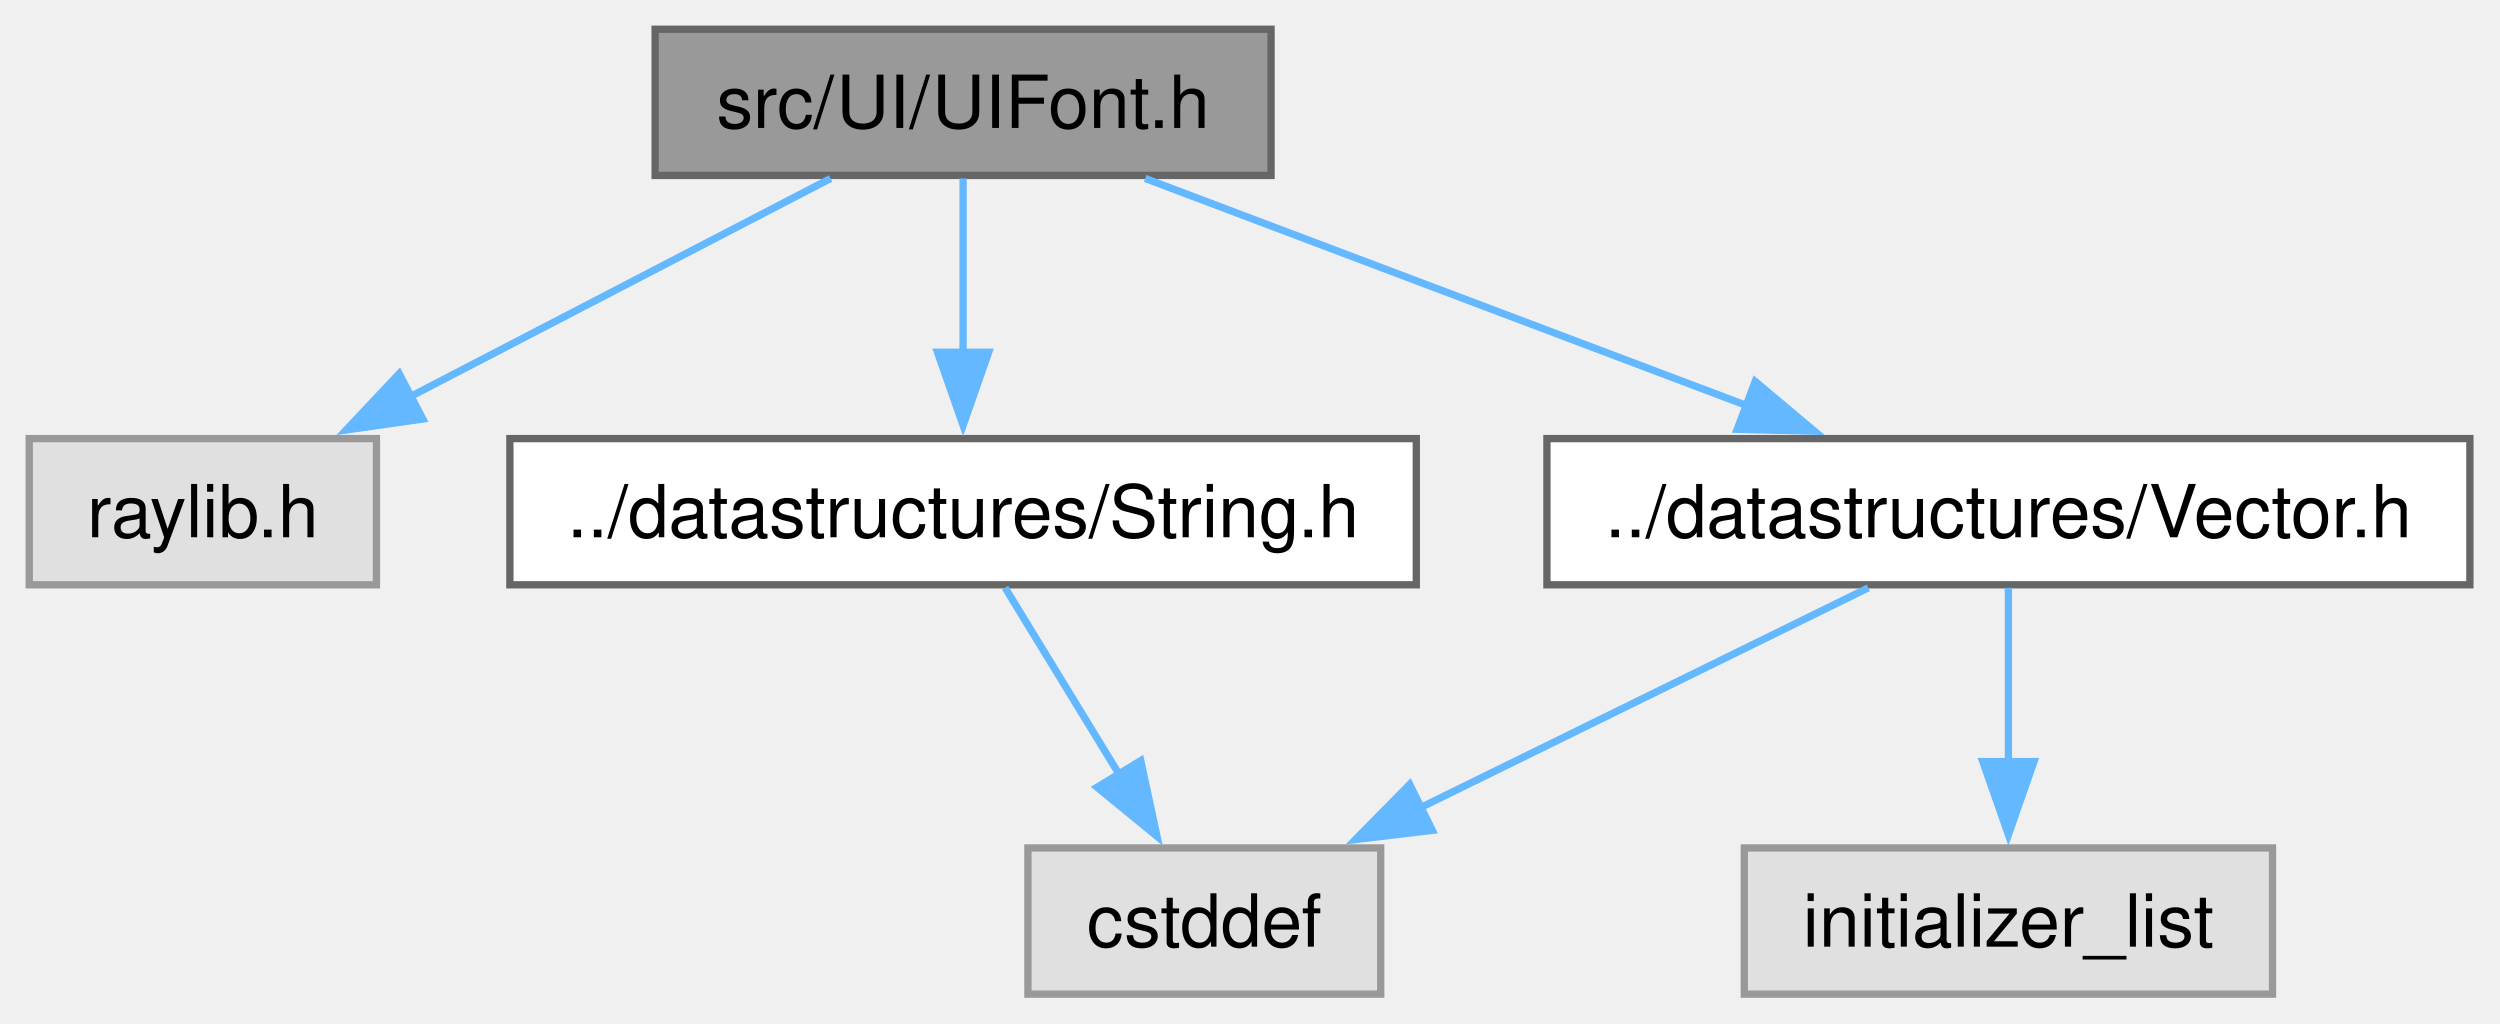
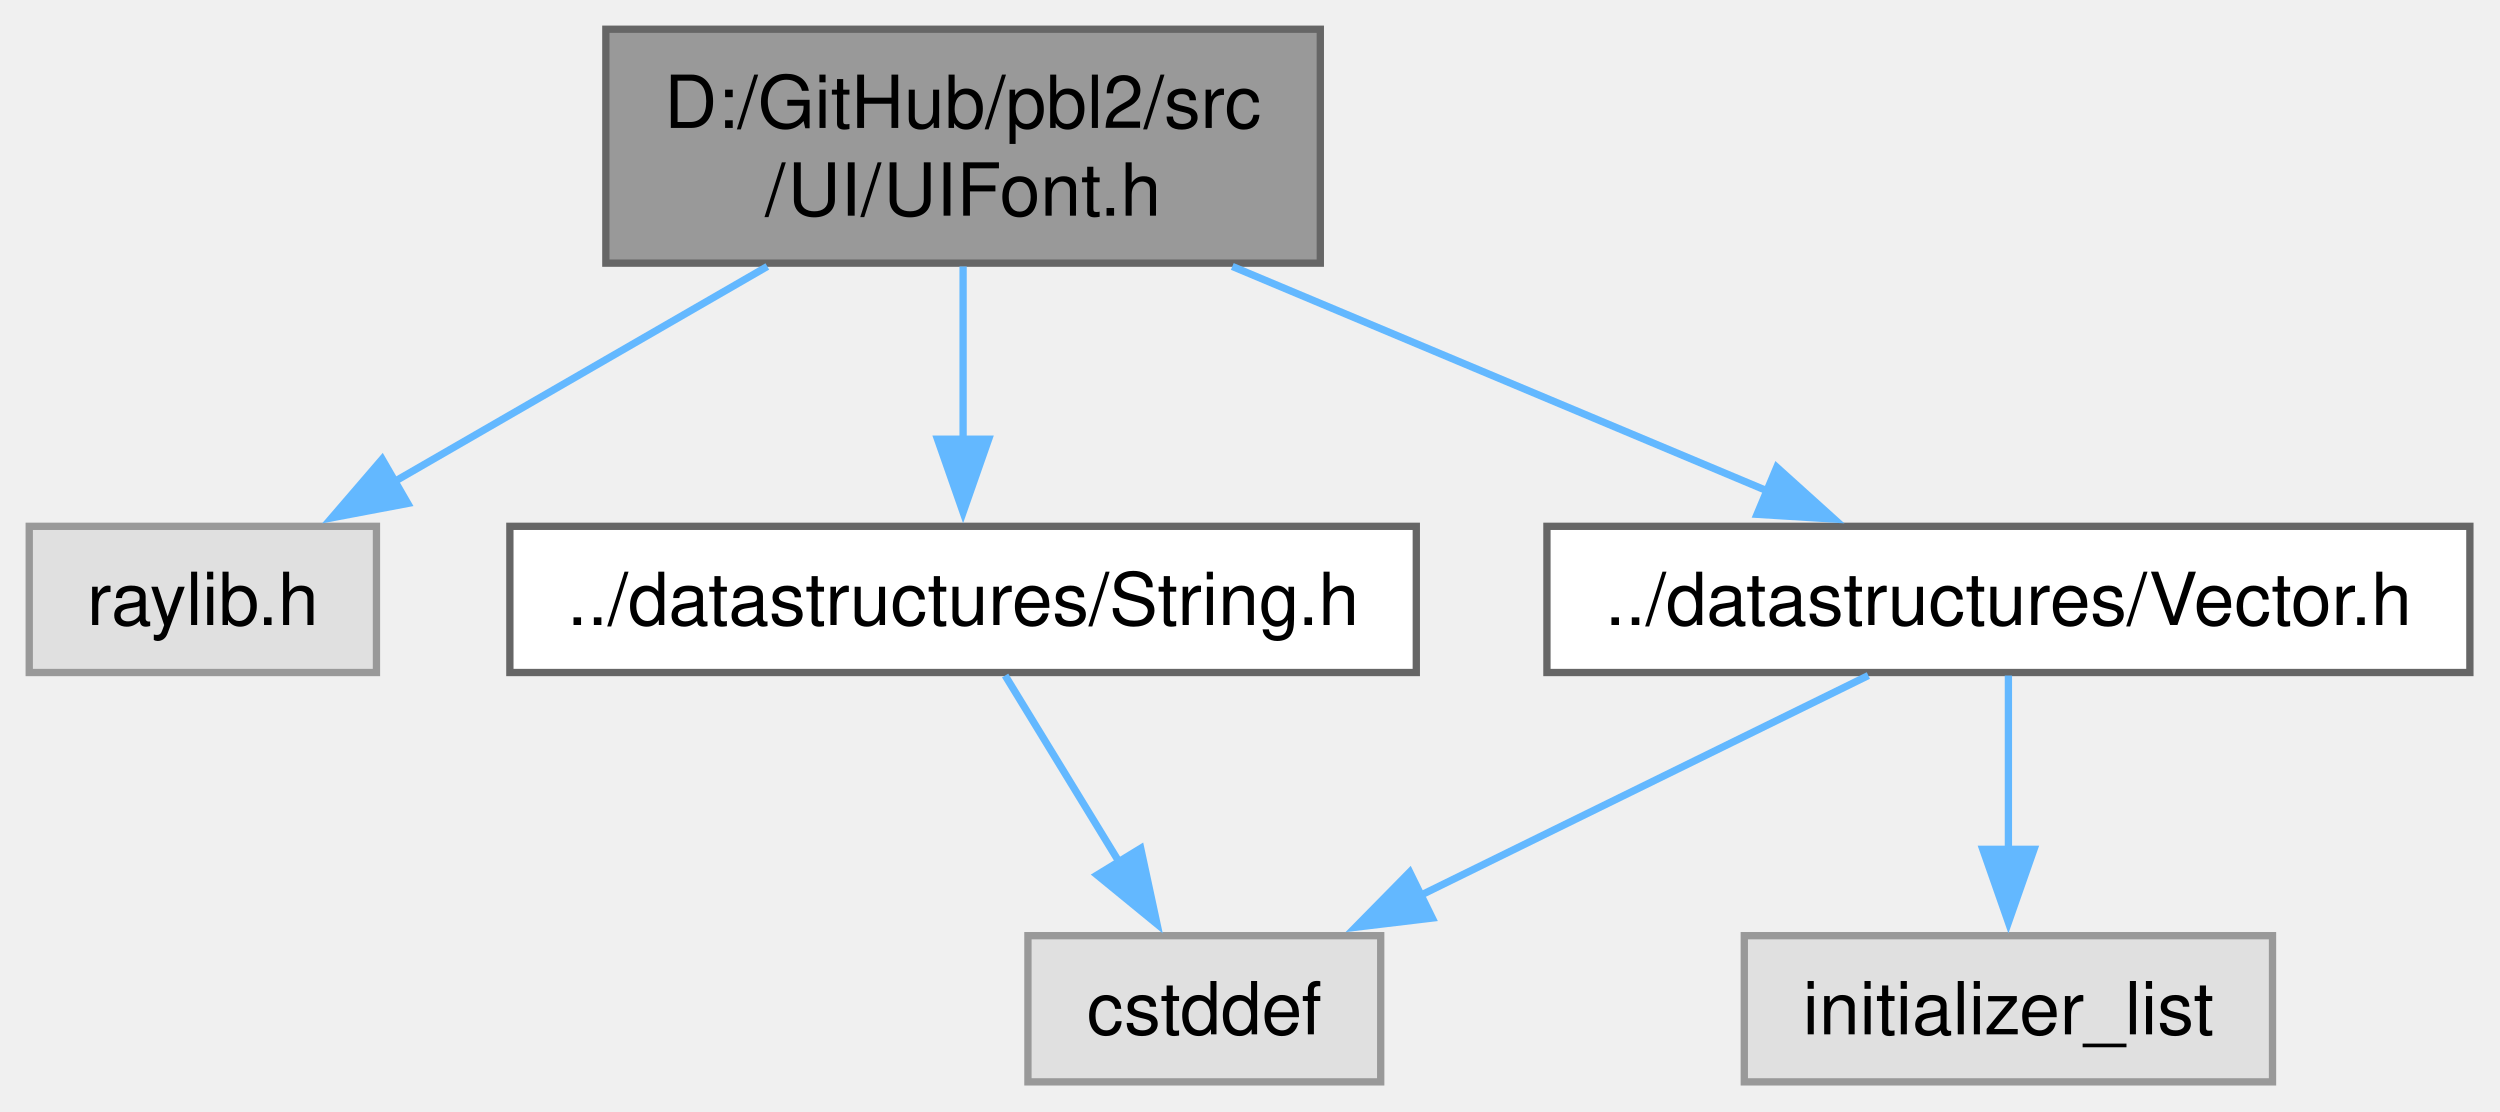
- <svg xmlns="http://www.w3.org/2000/svg" xmlns:xlink="http://www.w3.org/1999/xlink" width="342pt" height="140pt" viewBox="0.00 0.00 342.00 140.00">
-   <g id="graph0" class="graph" transform="scale(1 1) rotate(0) translate(4 136)">
+ <svg xmlns="http://www.w3.org/2000/svg" xmlns:xlink="http://www.w3.org/1999/xlink" width="342pt" height="152pt" viewBox="0.00 0.00 342.00 152.00">
+   <g id="graph0" class="graph" transform="scale(1 1) rotate(0) translate(4 148)">
    <g id="Node000001" class="node">
      <g id="a_Node000001">
        <a xlink:title=" ">
-           <polygon fill="#999999" stroke="#666666" points="169.88,-132 85.62,-132 85.62,-112 169.88,-112 169.88,-132" />
-           <text xml:space="preserve" text-anchor="middle" x="127.75" y="-118.5" font-family="Helvetica,sans-Serif" font-size="10.00">src/UI/UIFont.h</text>
+           <polygon fill="#999999" stroke="#666666" points="176.62,-144 78.88,-144 78.88,-112 176.62,-112 176.62,-144" />
+           <text xml:space="preserve" text-anchor="start" x="86.88" y="-130.5" font-family="Helvetica,sans-Serif" font-size="10.00">D:/GitHub/pbl2/src</text>
+           <text xml:space="preserve" text-anchor="middle" x="127.75" y="-118.5" font-family="Helvetica,sans-Serif" font-size="10.00">/UI/UIFont.h</text>
        </a>
      </g>
    </g>
    <g id="Node000002" class="node">
      <g id="a_Node000002">
        <a xlink:title=" ">
          <polygon fill="#e0e0e0" stroke="#999999" points="47.5,-76 0,-76 0,-56 47.5,-56 47.5,-76" />
          <text xml:space="preserve" text-anchor="middle" x="23.75" y="-62.5" font-family="Helvetica,sans-Serif" font-size="10.00">raylib.h</text>
        </a>
      </g>
    </g>
    <g id="edge1_Node000001_Node000002" class="edge">
      <g id="a_edge1_Node000001_Node000002">
        <a xlink:title=" ">
-           <path fill="none" stroke="#63b8ff" d="M109.63,-111.59C93.78,-103.36 70.47,-91.26 52.13,-81.74" />
-           <polygon fill="#63b8ff" stroke="#63b8ff" points="53.84,-78.68 43.35,-77.18 50.61,-84.89 53.84,-78.68" />
+           <path fill="none" stroke="#63b8ff" d="M100.97,-111.55C85.17,-102.43 65.27,-90.96 49.63,-81.93" />
+           <polygon fill="#63b8ff" stroke="#63b8ff" points="51.78,-79.13 41.37,-77.16 48.28,-85.19 51.78,-79.13" />
        </a>
      </g>
    </g>
    <g id="Node000003" class="node">
      <g id="a_Node000003">
        <a xlink:href="_string_8h.html" target="_top" xlink:title=" ">
          <polygon fill="white" stroke="#666666" points="189.75,-76 65.75,-76 65.75,-56 189.75,-56 189.75,-76" />
          <text xml:space="preserve" text-anchor="middle" x="127.75" y="-62.5" font-family="Helvetica,sans-Serif" font-size="10.00">../datastructures/String.h</text>
        </a>
      </g>
    </g>
    <g id="edge2_Node000001_Node000003" class="edge">
      <g id="a_edge2_Node000001_Node000003">
        <a xlink:title=" ">
-           <path fill="none" stroke="#63b8ff" d="M127.75,-111.59C127.75,-105.01 127.75,-95.96 127.75,-87.73" />
-           <polygon fill="#63b8ff" stroke="#63b8ff" points="131.25,-87.81 127.75,-77.81 124.25,-87.81 131.25,-87.81" />
+           <path fill="none" stroke="#63b8ff" d="M127.75,-111.55C127.75,-104.34 127.75,-95.66 127.75,-87.88" />
+           <polygon fill="#63b8ff" stroke="#63b8ff" points="131.25,-87.92 127.75,-77.92 124.25,-87.92 131.25,-87.92" />
        </a>
      </g>
    </g>
    <g id="Node000005" class="node">
      <g id="a_Node000005">
        <a xlink:href="_vector_8h.html" target="_top" xlink:title=" ">
          <polygon fill="white" stroke="#666666" points="333.88,-76 207.62,-76 207.62,-56 333.88,-56 333.88,-76" />
          <text xml:space="preserve" text-anchor="middle" x="270.75" y="-62.5" font-family="Helvetica,sans-Serif" font-size="10.00">../datastructures/Vector.h</text>
        </a>
      </g>
    </g>
    <g id="edge4_Node000001_Node000005" class="edge">
      <g id="a_edge4_Node000001_Node000005">
        <a xlink:title=" ">
-           <path fill="none" stroke="#63b8ff" d="M152.66,-111.59C175.48,-102.97 209.53,-90.12 235.21,-80.42" />
-           <polygon fill="#63b8ff" stroke="#63b8ff" points="236.11,-83.82 244.23,-77.01 233.64,-77.27 236.11,-83.82" />
+           <path fill="none" stroke="#63b8ff" d="M164.58,-111.55C187.23,-102.04 216.01,-89.97 237.89,-80.79" />
+           <polygon fill="#63b8ff" stroke="#63b8ff" points="239.06,-84.09 246.93,-76.99 236.36,-77.64 239.06,-84.09" />
        </a>
      </g>
    </g>
    <g id="Node000004" class="node">
      <g id="a_Node000004">
        <a xlink:title=" ">
          <polygon fill="#e0e0e0" stroke="#999999" points="184.88,-20 136.62,-20 136.62,0 184.88,0 184.88,-20" />
          <text xml:space="preserve" text-anchor="middle" x="160.75" y="-6.5" font-family="Helvetica,sans-Serif" font-size="10.00">cstddef</text>
        </a>
      </g>
    </g>
    <g id="edge3_Node000003_Node000004" class="edge">
      <g id="a_edge3_Node000003_Node000004">
        <a xlink:title=" ">
          <path fill="none" stroke="#63b8ff" d="M133.5,-55.59C137.8,-48.55 143.84,-38.67 149.14,-30" />
          <polygon fill="#63b8ff" stroke="#63b8ff" points="152.05,-31.95 154.28,-21.59 146.08,-28.3 152.05,-31.95" />
        </a>
      </g>
    </g>
    <g id="edge5_Node000005_Node000004" class="edge">
      <g id="a_edge5_Node000005_Node000004">
        <a xlink:title=" ">
          <path fill="none" stroke="#63b8ff" d="M251.59,-55.59C234.66,-47.28 209.7,-35.03 190.23,-25.47" />
          <polygon fill="#63b8ff" stroke="#63b8ff" points="191.94,-22.41 181.42,-21.15 188.85,-28.7 191.94,-22.41" />
        </a>
      </g>
    </g>
    <g id="Node000006" class="node">
      <g id="a_Node000006">
        <a xlink:title=" ">
          <polygon fill="#e0e0e0" stroke="#999999" points="306.88,-20 234.62,-20 234.62,0 306.88,0 306.88,-20" />
          <text xml:space="preserve" text-anchor="middle" x="270.75" y="-6.5" font-family="Helvetica,sans-Serif" font-size="10.00">initializer_list</text>
        </a>
      </g>
    </g>
    <g id="edge6_Node000005_Node000006" class="edge">
      <g id="a_edge6_Node000005_Node000006">
        <a xlink:title=" ">
          <path fill="none" stroke="#63b8ff" d="M270.75,-55.59C270.75,-49.01 270.75,-39.96 270.75,-31.73" />
          <polygon fill="#63b8ff" stroke="#63b8ff" points="274.25,-31.81 270.75,-21.81 267.25,-31.81 274.25,-31.81" />
        </a>
      </g>
    </g>
  </g>
</svg>
